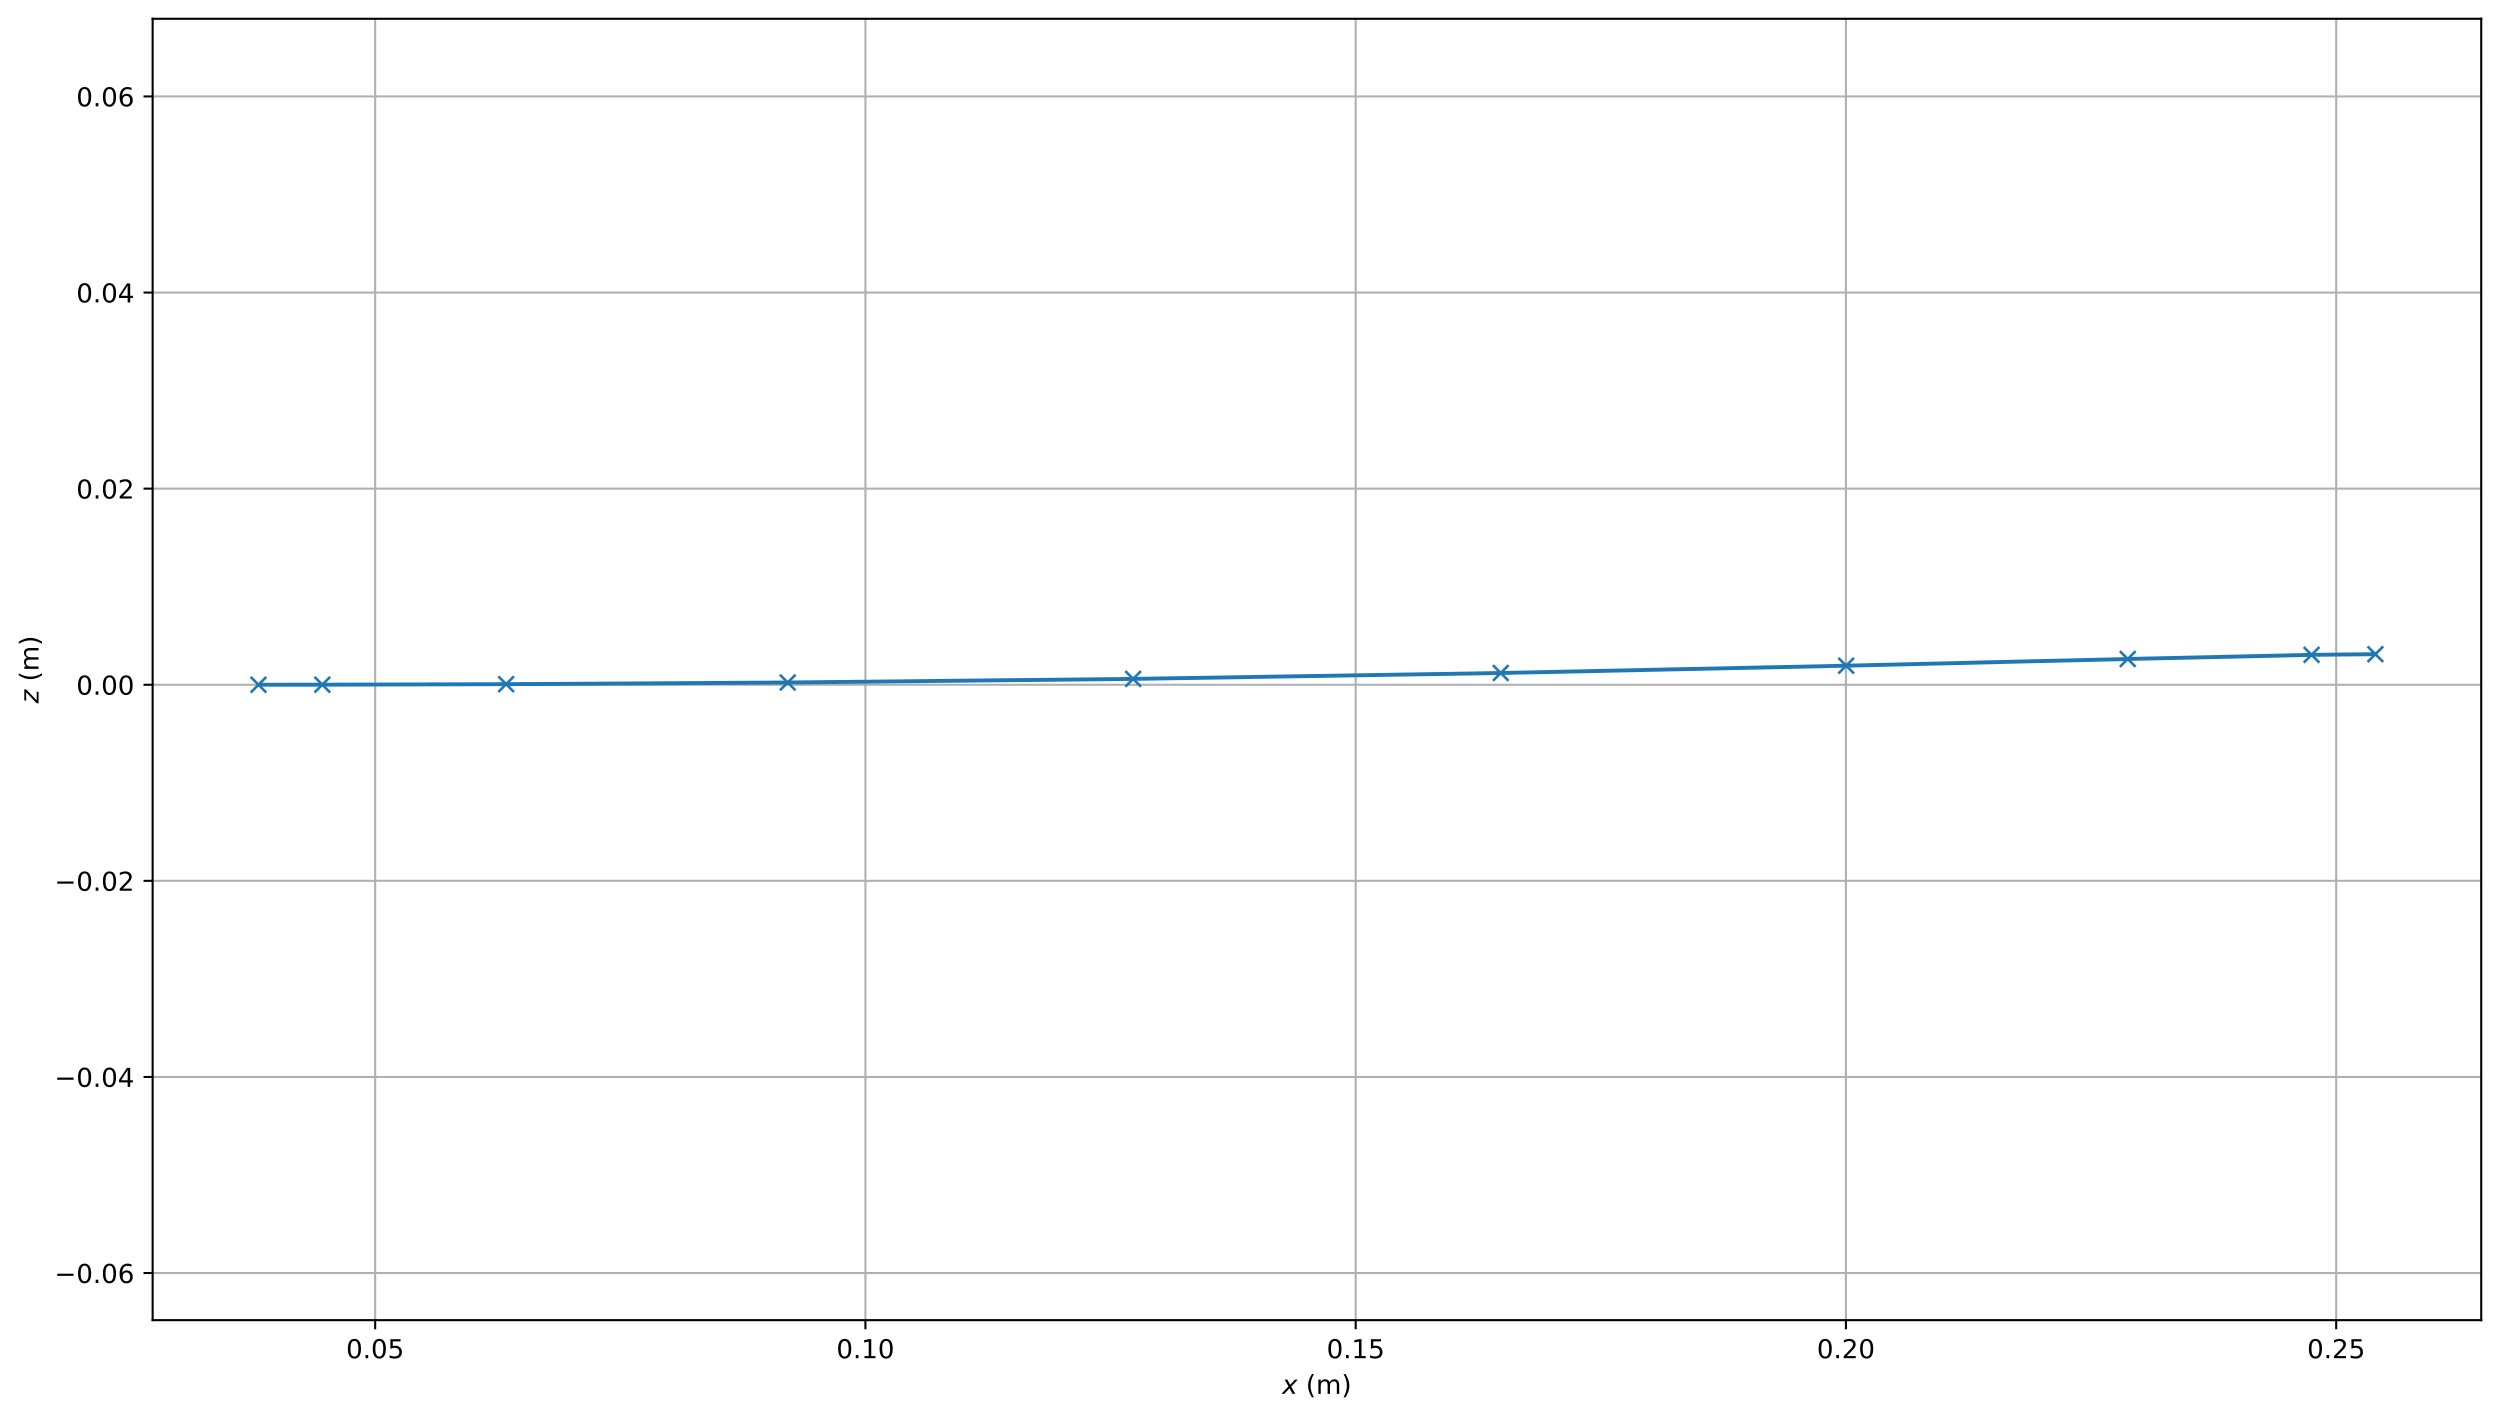
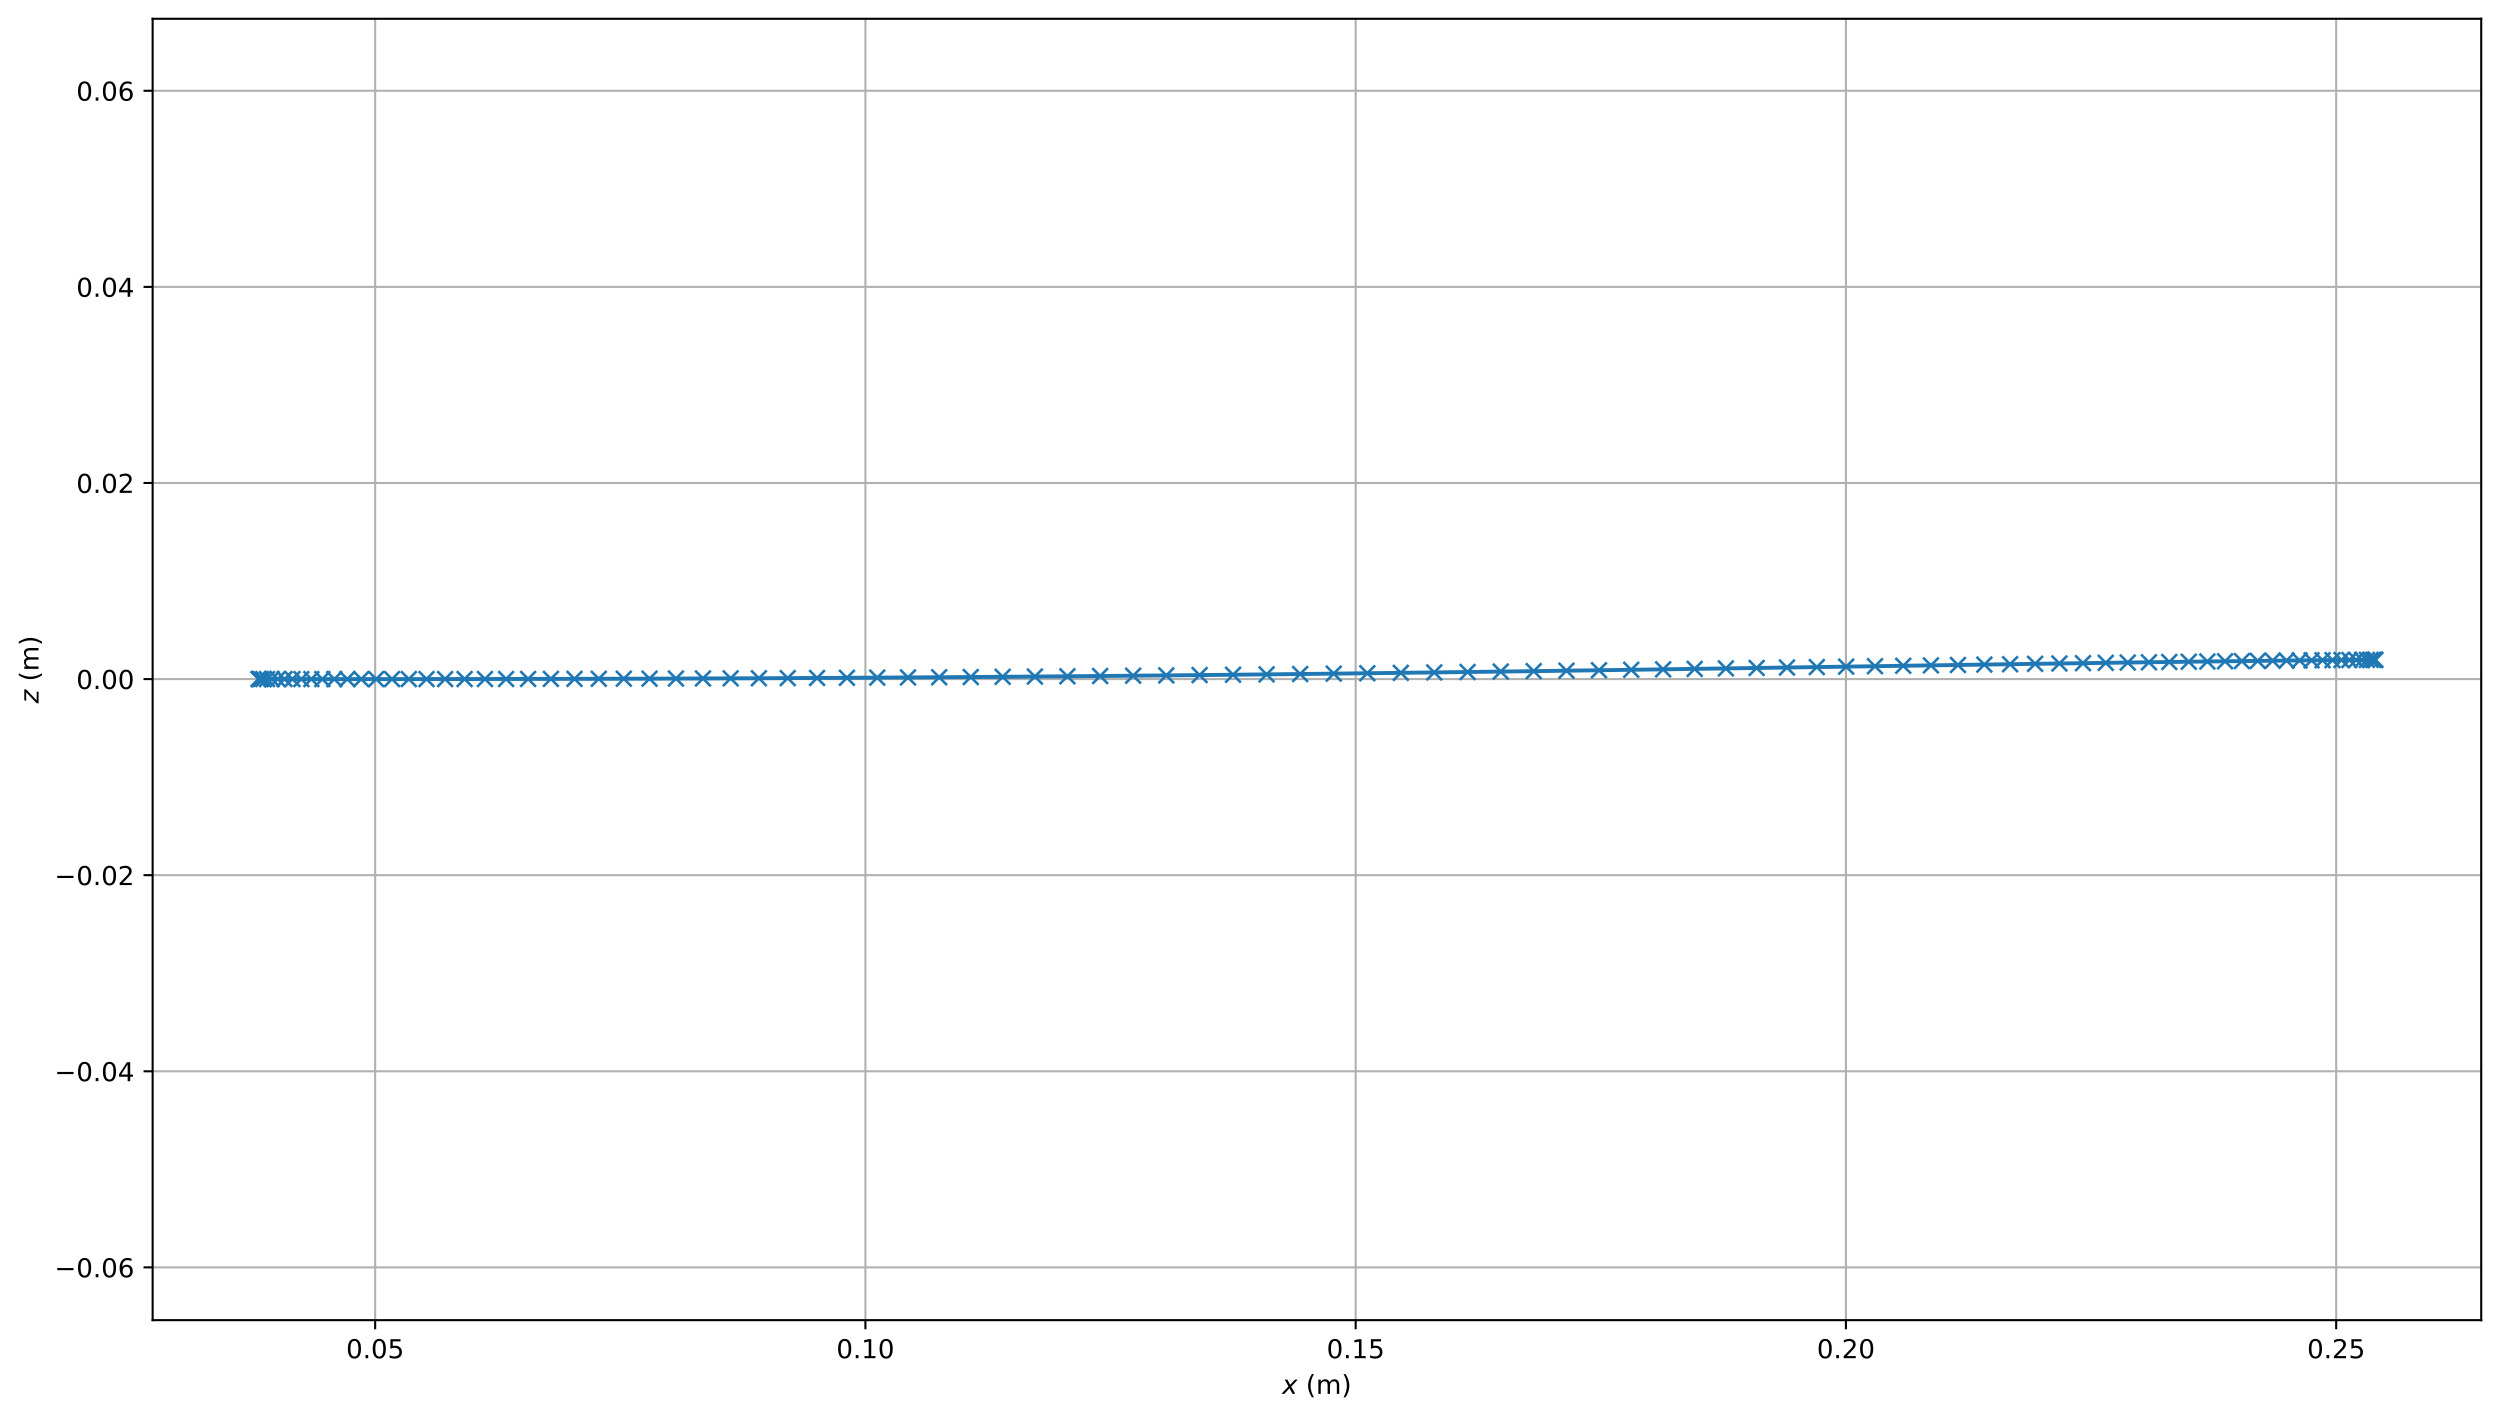
<svg xmlns="http://www.w3.org/2000/svg" xmlns:xlink="http://www.w3.org/1999/xlink" width="958.523pt" height="543.716pt" viewBox="0 0 958.523 543.716" version="1.1">
  <defs>
    <style type="text/css">*{stroke-linejoin: round; stroke-linecap: butt}</style>
  </defs>
  <g id="figure_1">
    <g id="patch_1">
      <path d="M 0 543.716  L 958.523 543.716  L 958.523 0  L 0 0  L 0 543.716  z " style="fill: none" />
    </g>
    <g id="axes_1">
      <g id="patch_2">
        <path d="M 58.523 506.16  L 951.323 506.16  L 951.323 7.2  L 58.523 7.2  L 58.523 506.16  z " style="fill: none" />
      </g>
      <g id="matplotlib.axis_1">
        <g id="xtick_1">
          <g id="line2d_1">
-             <path d="M 143.842 506.16  L 143.842 7.2  " clip-path="url(#p0c0f6a9d96)" style="fill: none; stroke: #b0b0b0; stroke-width: 0.8; stroke-linecap: square" />
+             <path d="M 143.841 506.16  L 143.841 7.2  " clip-path="url(#p5a947817d4)" style="fill: none; stroke: #b0b0b0; stroke-width: 0.8; stroke-linecap: square" />
          </g>
          <g id="line2d_2">
            <defs>
-               <path id="m59ac0f4ac8" d="M 0 0  L 0 3.5  " style="stroke: #000000; stroke-width: 0.8" />
+               <path id="m90d295f963" d="M 0 0  L 0 3.5  " style="stroke: #000000; stroke-width: 0.8" />
            </defs>
            <g>
-               <use xlink:href="#m59ac0f4ac8" x="143.842" y="506.16" style="stroke: #000000; stroke-width: 0.8" />
+               <use xlink:href="#m90d295f963" x="143.841" y="506.16" style="stroke: #000000; stroke-width: 0.8" />
            </g>
          </g>
          <g id="text_1">
-             <g transform="translate(132.7088 520.7584) scale(0.1 -0.1)">
+             <g transform="translate(132.7086 520.7584) scale(0.1 -0.1)">
              <defs>
                <path id="DejaVuSans-30" d="M 2034 4250  Q 1547 4250 1301 3770  Q 1056 3291 1056 2328  Q 1056 1369 1301 889  Q 1547 409 2034 409  Q 2525 409 2770 889  Q 3016 1369 3016 2328  Q 3016 3291 2770 3770  Q 2525 4250 2034 4250  z M 2034 4750  Q 2819 4750 3233 4129  Q 3647 3509 3647 2328  Q 3647 1150 3233 529  Q 2819 -91 2034 -91  Q 1250 -91 836 529  Q 422 1150 422 2328  Q 422 3509 836 4129  Q 1250 4750 2034 4750  z " transform="scale(0.015625)" />
                <path id="DejaVuSans-2e" d="M 684 794  L 1344 794  L 1344 0  L 684 0  L 684 794  z " transform="scale(0.015625)" />
                <path id="DejaVuSans-35" d="M 691 4666  L 3169 4666  L 3169 4134  L 1269 4134  L 1269 2991  Q 1406 3038 1543 3061  Q 1681 3084 1819 3084  Q 2600 3084 3056 2656  Q 3513 2228 3513 1497  Q 3513 744 3044 326  Q 2575 -91 1722 -91  Q 1428 -91 1123 -41  Q 819 9 494 109  L 494 744  Q 775 591 1075 516  Q 1375 441 1709 441  Q 2250 441 2565 725  Q 2881 1009 2881 1497  Q 2881 1984 2565 2268  Q 2250 2553 1709 2553  Q 1456 2553 1204 2497  Q 953 2441 691 2322  L 691 4666  z " transform="scale(0.015625)" />
              </defs>
              <use xlink:href="#DejaVuSans-30" />
              <use xlink:href="#DejaVuSans-2e" transform="translate(63.62305 0)" />
              <use xlink:href="#DejaVuSans-30" transform="translate(95.41016 0)" />
              <use xlink:href="#DejaVuSans-35" transform="translate(159.0332 0)" />
            </g>
          </g>
        </g>
        <g id="xtick_2">
          <g id="line2d_3">
-             <path d="M 331.809 506.16  L 331.809 7.2  " clip-path="url(#p0c0f6a9d96)" style="fill: none; stroke: #b0b0b0; stroke-width: 0.8; stroke-linecap: square" />
+             <path d="M 331.809 506.16  L 331.809 7.2  " clip-path="url(#p5a947817d4)" style="fill: none; stroke: #b0b0b0; stroke-width: 0.8; stroke-linecap: square" />
          </g>
          <g id="line2d_4">
            <g>
-               <use xlink:href="#m59ac0f4ac8" x="331.809" y="506.16" style="stroke: #000000; stroke-width: 0.8" />
+               <use xlink:href="#m90d295f963" x="331.809" y="506.16" style="stroke: #000000; stroke-width: 0.8" />
            </g>
          </g>
          <g id="text_2">
-             <g transform="translate(320.6767 520.7584) scale(0.1 -0.1)">
+             <g transform="translate(320.6758 520.7584) scale(0.1 -0.1)">
              <defs>
                <path id="DejaVuSans-31" d="M 794 531  L 1825 531  L 1825 4091  L 703 3866  L 703 4441  L 1819 4666  L 2450 4666  L 2450 531  L 3481 531  L 3481 0  L 794 0  L 794 531  z " transform="scale(0.015625)" />
              </defs>
              <use xlink:href="#DejaVuSans-30" />
              <use xlink:href="#DejaVuSans-2e" transform="translate(63.62305 0)" />
              <use xlink:href="#DejaVuSans-31" transform="translate(95.41016 0)" />
              <use xlink:href="#DejaVuSans-30" transform="translate(159.0332 0)" />
            </g>
          </g>
        </g>
        <g id="xtick_3">
          <g id="line2d_5">
-             <path d="M 519.777 506.16  L 519.777 7.2  " clip-path="url(#p0c0f6a9d96)" style="fill: none; stroke: #b0b0b0; stroke-width: 0.8; stroke-linecap: square" />
+             <path d="M 519.776 506.16  L 519.776 7.2  " clip-path="url(#p5a947817d4)" style="fill: none; stroke: #b0b0b0; stroke-width: 0.8; stroke-linecap: square" />
          </g>
          <g id="line2d_6">
            <g>
-               <use xlink:href="#m59ac0f4ac8" x="519.777" y="506.16" style="stroke: #000000; stroke-width: 0.8" />
+               <use xlink:href="#m90d295f963" x="519.776" y="506.16" style="stroke: #000000; stroke-width: 0.8" />
            </g>
          </g>
          <g id="text_3">
-             <g transform="translate(508.6445 520.7584) scale(0.1 -0.1)">
+             <g transform="translate(508.6429 520.7584) scale(0.1 -0.1)">
              <use xlink:href="#DejaVuSans-30" />
              <use xlink:href="#DejaVuSans-2e" transform="translate(63.62305 0)" />
              <use xlink:href="#DejaVuSans-31" transform="translate(95.41016 0)" />
              <use xlink:href="#DejaVuSans-35" transform="translate(159.0332 0)" />
            </g>
          </g>
        </g>
        <g id="xtick_4">
          <g id="line2d_7">
-             <path d="M 707.745 506.16  L 707.745 7.2  " clip-path="url(#p0c0f6a9d96)" style="fill: none; stroke: #b0b0b0; stroke-width: 0.8; stroke-linecap: square" />
+             <path d="M 707.743 506.16  L 707.743 7.2  " clip-path="url(#p5a947817d4)" style="fill: none; stroke: #b0b0b0; stroke-width: 0.8; stroke-linecap: square" />
          </g>
          <g id="line2d_8">
            <g>
-               <use xlink:href="#m59ac0f4ac8" x="707.745" y="506.16" style="stroke: #000000; stroke-width: 0.8" />
+               <use xlink:href="#m90d295f963" x="707.743" y="506.16" style="stroke: #000000; stroke-width: 0.8" />
            </g>
          </g>
          <g id="text_4">
-             <g transform="translate(696.6124 520.7584) scale(0.1 -0.1)">
+             <g transform="translate(696.61 520.7584) scale(0.1 -0.1)">
              <defs>
                <path id="DejaVuSans-32" d="M 1228 531  L 3431 531  L 3431 0  L 469 0  L 469 531  Q 828 903 1448 1529  Q 2069 2156 2228 2338  Q 2531 2678 2651 2914  Q 2772 3150 2772 3378  Q 2772 3750 2511 3984  Q 2250 4219 1831 4219  Q 1534 4219 1204 4116  Q 875 4013 500 3803  L 500 4441  Q 881 4594 1212 4672  Q 1544 4750 1819 4750  Q 2544 4750 2975 4387  Q 3406 4025 3406 3419  Q 3406 3131 3298 2873  Q 3191 2616 2906 2266  Q 2828 2175 2409 1742  Q 1991 1309 1228 531  z " transform="scale(0.015625)" />
              </defs>
              <use xlink:href="#DejaVuSans-30" />
              <use xlink:href="#DejaVuSans-2e" transform="translate(63.62305 0)" />
              <use xlink:href="#DejaVuSans-32" transform="translate(95.41016 0)" />
              <use xlink:href="#DejaVuSans-30" transform="translate(159.0332 0)" />
            </g>
          </g>
        </g>
        <g id="xtick_5">
          <g id="line2d_9">
-             <path d="M 895.713 506.16  L 895.713 7.2  " clip-path="url(#p0c0f6a9d96)" style="fill: none; stroke: #b0b0b0; stroke-width: 0.8; stroke-linecap: square" />
+             <path d="M 895.71 506.16  L 895.71 7.2  " clip-path="url(#p5a947817d4)" style="fill: none; stroke: #b0b0b0; stroke-width: 0.8; stroke-linecap: square" />
          </g>
          <g id="line2d_10">
            <g>
-               <use xlink:href="#m59ac0f4ac8" x="895.713" y="506.16" style="stroke: #000000; stroke-width: 0.8" />
+               <use xlink:href="#m90d295f963" x="895.71" y="506.16" style="stroke: #000000; stroke-width: 0.8" />
            </g>
          </g>
          <g id="text_5">
-             <g transform="translate(884.5802 520.7584) scale(0.1 -0.1)">
+             <g transform="translate(884.5772 520.7584) scale(0.1 -0.1)">
              <use xlink:href="#DejaVuSans-30" />
              <use xlink:href="#DejaVuSans-2e" transform="translate(63.62305 0)" />
              <use xlink:href="#DejaVuSans-32" transform="translate(95.41016 0)" />
              <use xlink:href="#DejaVuSans-35" transform="translate(159.0332 0)" />
            </g>
          </g>
        </g>
        <g id="text_6">
          <g transform="translate(491.5734 534.4366) scale(0.1 -0.1)">
            <defs>
              <path id="DejaVuSans-Oblique-78" d="M 3841 3500  L 2234 1784  L 3219 0  L 2559 0  L 1819 1388  L 531 0  L -166 0  L 1556 1844  L 641 3500  L 1300 3500  L 1972 2234  L 3144 3500  L 3841 3500  z " transform="scale(0.015625)" />
              <path id="DejaVuSans-20" transform="scale(0.015625)" />
              <path id="DejaVuSans-28" d="M 1984 4856  Q 1566 4138 1362 3434  Q 1159 2731 1159 2009  Q 1159 1288 1364 580  Q 1569 -128 1984 -844  L 1484 -844  Q 1016 -109 783 600  Q 550 1309 550 2009  Q 550 2706 781 3412  Q 1013 4119 1484 4856  L 1984 4856  z " transform="scale(0.015625)" />
              <path id="DejaVuSans-6d" d="M 3328 2828  Q 3544 3216 3844 3400  Q 4144 3584 4550 3584  Q 5097 3584 5394 3201  Q 5691 2819 5691 2113  L 5691 0  L 5113 0  L 5113 2094  Q 5113 2597 4934 2840  Q 4756 3084 4391 3084  Q 3944 3084 3684 2787  Q 3425 2491 3425 1978  L 3425 0  L 2847 0  L 2847 2094  Q 2847 2600 2669 2842  Q 2491 3084 2119 3084  Q 1678 3084 1418 2786  Q 1159 2488 1159 1978  L 1159 0  L 581 0  L 581 3500  L 1159 3500  L 1159 2956  Q 1356 3278 1631 3431  Q 1906 3584 2284 3584  Q 2666 3584 2933 3390  Q 3200 3197 3328 2828  z " transform="scale(0.015625)" />
              <path id="DejaVuSans-29" d="M 513 4856  L 1013 4856  Q 1481 4119 1714 3412  Q 1947 2706 1947 2009  Q 1947 1309 1714 600  Q 1481 -109 1013 -844  L 513 -844  Q 928 -128 1133 580  Q 1338 1288 1338 2009  Q 1338 2731 1133 3434  Q 928 4138 513 4856  z " transform="scale(0.015625)" />
            </defs>
            <use xlink:href="#DejaVuSans-Oblique-78" transform="translate(0 0.125)" />
            <use xlink:href="#DejaVuSans-20" transform="translate(59.17969 0.125)" />
            <use xlink:href="#DejaVuSans-28" transform="translate(90.9668 0.125)" />
            <use xlink:href="#DejaVuSans-6d" transform="translate(129.9805 0.125)" />
            <use xlink:href="#DejaVuSans-29" transform="translate(227.3926 0.125)" />
          </g>
        </g>
      </g>
      <g id="matplotlib.axis_2">
        <g id="ytick_1">
          <g id="line2d_11">
-             <path d="M 58.523 488.099  L 951.323 488.099  " clip-path="url(#p0c0f6a9d96)" style="fill: none; stroke: #b0b0b0; stroke-width: 0.8; stroke-linecap: square" />
+             <path d="M 58.523 485.926  L 951.323 485.926  " clip-path="url(#p5a947817d4)" style="fill: none; stroke: #b0b0b0; stroke-width: 0.8; stroke-linecap: square" />
          </g>
          <g id="line2d_12">
            <defs>
-               <path id="m3b4e8d1246" d="M 0 0  L -3.5 0  " style="stroke: #000000; stroke-width: 0.8" />
+               <path id="me7129bf272" d="M 0 0  L -3.5 0  " style="stroke: #000000; stroke-width: 0.8" />
            </defs>
            <g>
-               <use xlink:href="#m3b4e8d1246" x="58.523" y="488.099" style="stroke: #000000; stroke-width: 0.8" />
+               <use xlink:href="#me7129bf272" x="58.523" y="485.926" style="stroke: #000000; stroke-width: 0.8" />
            </g>
          </g>
          <g id="text_7">
-             <g transform="translate(20.87813 491.8987) scale(0.1 -0.1)">
+             <g transform="translate(20.87813 489.7251) scale(0.1 -0.1)">
              <defs>
                <path id="DejaVuSans-2212" d="M 678 2272  L 4684 2272  L 4684 1741  L 678 1741  L 678 2272  z " transform="scale(0.015625)" />
                <path id="DejaVuSans-36" d="M 2113 2584  Q 1688 2584 1439 2293  Q 1191 2003 1191 1497  Q 1191 994 1439 701  Q 1688 409 2113 409  Q 2538 409 2786 701  Q 3034 994 3034 1497  Q 3034 2003 2786 2293  Q 2538 2584 2113 2584  z M 3366 4563  L 3366 3988  Q 3128 4100 2886 4159  Q 2644 4219 2406 4219  Q 1781 4219 1451 3797  Q 1122 3375 1075 2522  Q 1259 2794 1537 2939  Q 1816 3084 2150 3084  Q 2853 3084 3261 2657  Q 3669 2231 3669 1497  Q 3669 778 3244 343  Q 2819 -91 2113 -91  Q 1303 -91 875 529  Q 447 1150 447 2328  Q 447 3434 972 4092  Q 1497 4750 2381 4750  Q 2619 4750 2861 4703  Q 3103 4656 3366 4563  z " transform="scale(0.015625)" />
              </defs>
              <use xlink:href="#DejaVuSans-2212" />
              <use xlink:href="#DejaVuSans-30" transform="translate(83.78906 0)" />
              <use xlink:href="#DejaVuSans-2e" transform="translate(147.4121 0)" />
              <use xlink:href="#DejaVuSans-30" transform="translate(179.1992 0)" />
              <use xlink:href="#DejaVuSans-36" transform="translate(242.8223 0)" />
            </g>
          </g>
        </g>
        <g id="ytick_2">
          <g id="line2d_13">
-             <path d="M 58.523 412.912  L 951.323 412.912  " clip-path="url(#p0c0f6a9d96)" style="fill: none; stroke: #b0b0b0; stroke-width: 0.8; stroke-linecap: square" />
+             <path d="M 58.523 410.739  L 951.323 410.739  " clip-path="url(#p5a947817d4)" style="fill: none; stroke: #b0b0b0; stroke-width: 0.8; stroke-linecap: square" />
          </g>
          <g id="line2d_14">
            <g>
-               <use xlink:href="#m3b4e8d1246" x="58.523" y="412.912" style="stroke: #000000; stroke-width: 0.8" />
+               <use xlink:href="#me7129bf272" x="58.523" y="410.739" style="stroke: #000000; stroke-width: 0.8" />
            </g>
          </g>
          <g id="text_8">
-             <g transform="translate(20.87813 416.7115) scale(0.1 -0.1)">
+             <g transform="translate(20.87813 414.5383) scale(0.1 -0.1)">
              <defs>
                <path id="DejaVuSans-34" d="M 2419 4116  L 825 1625  L 2419 1625  L 2419 4116  z M 2253 4666  L 3047 4666  L 3047 1625  L 3713 1625  L 3713 1100  L 3047 1100  L 3047 0  L 2419 0  L 2419 1100  L 313 1100  L 313 1709  L 2253 4666  z " transform="scale(0.015625)" />
              </defs>
              <use xlink:href="#DejaVuSans-2212" />
              <use xlink:href="#DejaVuSans-30" transform="translate(83.78906 0)" />
              <use xlink:href="#DejaVuSans-2e" transform="translate(147.4121 0)" />
              <use xlink:href="#DejaVuSans-30" transform="translate(179.1992 0)" />
              <use xlink:href="#DejaVuSans-34" transform="translate(242.8223 0)" />
            </g>
          </g>
        </g>
        <g id="ytick_3">
          <g id="line2d_15">
-             <path d="M 58.523 337.725  L 951.323 337.725  " clip-path="url(#p0c0f6a9d96)" style="fill: none; stroke: #b0b0b0; stroke-width: 0.8; stroke-linecap: square" />
+             <path d="M 58.523 335.552  L 951.323 335.552  " clip-path="url(#p5a947817d4)" style="fill: none; stroke: #b0b0b0; stroke-width: 0.8; stroke-linecap: square" />
          </g>
          <g id="line2d_16">
            <g>
-               <use xlink:href="#m3b4e8d1246" x="58.523" y="337.725" style="stroke: #000000; stroke-width: 0.8" />
+               <use xlink:href="#me7129bf272" x="58.523" y="335.552" style="stroke: #000000; stroke-width: 0.8" />
            </g>
          </g>
          <g id="text_9">
-             <g transform="translate(20.87813 341.5244) scale(0.1 -0.1)">
+             <g transform="translate(20.87813 339.3514) scale(0.1 -0.1)">
              <use xlink:href="#DejaVuSans-2212" />
              <use xlink:href="#DejaVuSans-30" transform="translate(83.78906 0)" />
              <use xlink:href="#DejaVuSans-2e" transform="translate(147.4121 0)" />
              <use xlink:href="#DejaVuSans-30" transform="translate(179.1992 0)" />
              <use xlink:href="#DejaVuSans-32" transform="translate(242.8223 0)" />
            </g>
          </g>
        </g>
        <g id="ytick_4">
          <g id="line2d_17">
-             <path d="M 58.523 262.538  L 951.323 262.538  " clip-path="url(#p0c0f6a9d96)" style="fill: none; stroke: #b0b0b0; stroke-width: 0.8; stroke-linecap: square" />
+             <path d="M 58.523 260.365  L 951.323 260.365  " clip-path="url(#p5a947817d4)" style="fill: none; stroke: #b0b0b0; stroke-width: 0.8; stroke-linecap: square" />
          </g>
          <g id="line2d_18">
            <g>
-               <use xlink:href="#m3b4e8d1246" x="58.523" y="262.538" style="stroke: #000000; stroke-width: 0.8" />
+               <use xlink:href="#me7129bf272" x="58.523" y="260.365" style="stroke: #000000; stroke-width: 0.8" />
            </g>
          </g>
          <g id="text_10">
-             <g transform="translate(29.25781 266.3372) scale(0.1 -0.1)">
+             <g transform="translate(29.25781 264.1646) scale(0.1 -0.1)">
              <use xlink:href="#DejaVuSans-30" />
              <use xlink:href="#DejaVuSans-2e" transform="translate(63.62305 0)" />
              <use xlink:href="#DejaVuSans-30" transform="translate(95.41016 0)" />
              <use xlink:href="#DejaVuSans-30" transform="translate(159.0332 0)" />
            </g>
          </g>
        </g>
        <g id="ytick_5">
          <g id="line2d_19">
-             <path d="M 58.523 187.351  L 951.323 187.351  " clip-path="url(#p0c0f6a9d96)" style="fill: none; stroke: #b0b0b0; stroke-width: 0.8; stroke-linecap: square" />
+             <path d="M 58.523 185.179  L 951.323 185.179  " clip-path="url(#p5a947817d4)" style="fill: none; stroke: #b0b0b0; stroke-width: 0.8; stroke-linecap: square" />
          </g>
          <g id="line2d_20">
            <g>
-               <use xlink:href="#m3b4e8d1246" x="58.523" y="187.351" style="stroke: #000000; stroke-width: 0.8" />
+               <use xlink:href="#me7129bf272" x="58.523" y="185.179" style="stroke: #000000; stroke-width: 0.8" />
            </g>
          </g>
          <g id="text_11">
-             <g transform="translate(29.25781 191.1501) scale(0.1 -0.1)">
+             <g transform="translate(29.25781 188.9777) scale(0.1 -0.1)">
              <use xlink:href="#DejaVuSans-30" />
              <use xlink:href="#DejaVuSans-2e" transform="translate(63.62305 0)" />
              <use xlink:href="#DejaVuSans-30" transform="translate(95.41016 0)" />
              <use xlink:href="#DejaVuSans-32" transform="translate(159.0332 0)" />
            </g>
          </g>
        </g>
        <g id="ytick_6">
          <g id="line2d_21">
-             <path d="M 58.523 112.164  L 951.323 112.164  " clip-path="url(#p0c0f6a9d96)" style="fill: none; stroke: #b0b0b0; stroke-width: 0.8; stroke-linecap: square" />
+             <path d="M 58.523 109.992  L 951.323 109.992  " clip-path="url(#p5a947817d4)" style="fill: none; stroke: #b0b0b0; stroke-width: 0.8; stroke-linecap: square" />
          </g>
          <g id="line2d_22">
            <g>
-               <use xlink:href="#m3b4e8d1246" x="58.523" y="112.164" style="stroke: #000000; stroke-width: 0.8" />
+               <use xlink:href="#me7129bf272" x="58.523" y="109.992" style="stroke: #000000; stroke-width: 0.8" />
            </g>
          </g>
          <g id="text_12">
-             <g transform="translate(29.25781 115.963) scale(0.1 -0.1)">
+             <g transform="translate(29.25781 113.7909) scale(0.1 -0.1)">
              <use xlink:href="#DejaVuSans-30" />
              <use xlink:href="#DejaVuSans-2e" transform="translate(63.62305 0)" />
              <use xlink:href="#DejaVuSans-30" transform="translate(95.41016 0)" />
              <use xlink:href="#DejaVuSans-34" transform="translate(159.0332 0)" />
            </g>
          </g>
        </g>
        <g id="ytick_7">
          <g id="line2d_23">
-             <path d="M 58.523 36.977  L 951.323 36.977  " clip-path="url(#p0c0f6a9d96)" style="fill: none; stroke: #b0b0b0; stroke-width: 0.8; stroke-linecap: square" />
+             <path d="M 58.523 34.805  L 951.323 34.805  " clip-path="url(#p5a947817d4)" style="fill: none; stroke: #b0b0b0; stroke-width: 0.8; stroke-linecap: square" />
          </g>
          <g id="line2d_24">
            <g>
-               <use xlink:href="#m3b4e8d1246" x="58.523" y="36.977" style="stroke: #000000; stroke-width: 0.8" />
+               <use xlink:href="#me7129bf272" x="58.523" y="34.805" style="stroke: #000000; stroke-width: 0.8" />
            </g>
          </g>
          <g id="text_13">
-             <g transform="translate(29.25781 40.77582) scale(0.1 -0.1)">
+             <g transform="translate(29.25781 38.60402) scale(0.1 -0.1)">
              <use xlink:href="#DejaVuSans-30" />
              <use xlink:href="#DejaVuSans-2e" transform="translate(63.62305 0)" />
              <use xlink:href="#DejaVuSans-30" transform="translate(95.41016 0)" />
              <use xlink:href="#DejaVuSans-36" transform="translate(159.0332 0)" />
            </g>
          </g>
        </g>
        <g id="text_14">
          <g transform="translate(14.79844 269.68) rotate(-90) scale(0.1 -0.1)">
            <defs>
              <path id="DejaVuSans-Oblique-7a" d="M 744 3500  L 3475 3500  L 3372 2975  L 738 459  L 2913 459  L 2822 0  L -19 0  L 84 525  L 2719 3041  L 653 3041  L 744 3500  z " transform="scale(0.015625)" />
            </defs>
            <use xlink:href="#DejaVuSans-Oblique-7a" transform="translate(0 0.125)" />
            <use xlink:href="#DejaVuSans-20" transform="translate(52.49023 0.125)" />
            <use xlink:href="#DejaVuSans-28" transform="translate(84.27734 0.125)" />
            <use xlink:href="#DejaVuSans-6d" transform="translate(123.291 0.125)" />
            <use xlink:href="#DejaVuSans-29" transform="translate(220.7031 0.125)" />
          </g>
        </g>
      </g>
      <g id="line2d_25">
-         <path d="M 99.105 262.538  L 123.579 262.517  L 194.05 262.314  L 302.016 261.677  L 434.457 260.292  L 575.396 258.029  L 707.834 255.234  L 815.799 252.658  L 886.268 251.073  L 910.742 250.822  " clip-path="url(#p0c0f6a9d96)" style="fill: none; stroke: #1f77b4; stroke-width: 1.5; stroke-linecap: square" />
+         <path d="M 99.105 260.365  L 99.31 260.365  L 99.922 260.364  L 100.943 260.363  L 102.37 260.364  L 104.203 260.364  L 106.439 260.364  L 109.076 260.365  L 112.112 260.366  L 115.544 260.367  L 119.367 260.367  L 123.579 260.368  L 128.175 260.368  L 133.15 260.368  L 138.5 260.368  L 144.218 260.366  L 150.3 260.365  L 156.739 260.362  L 163.528 260.357  L 170.661 260.352  L 178.131 260.345  L 185.929 260.336  L 194.049 260.325  L 202.482 260.311  L 211.22 260.295  L 220.253 260.277  L 229.573 260.255  L 239.17 260.23  L 249.035 260.201  L 259.157 260.168  L 269.527 260.131  L 280.134 260.09  L 290.967 260.044  L 302.016 259.993  L 313.269 259.938  L 324.715 259.877  L 336.342 259.81  L 348.139 259.739  L 360.094 259.661  L 372.195 259.578  L 384.429 259.489  L 396.785 259.395  L 409.25 259.294  L 421.811 259.187  L 434.456 259.074  L 447.171 258.956  L 459.945 258.832  L 472.764 258.702  L 485.616 258.566  L 498.487 258.426  L 511.364 258.28  L 524.235 258.13  L 537.086 257.975  L 549.905 257.816  L 562.679 257.654  L 575.395 257.488  L 588.039 257.32  L 600.6 257.149  L 613.065 256.977  L 625.421 256.803  L 637.655 256.629  L 649.756 256.454  L 661.711 256.28  L 673.508 256.107  L 685.135 255.935  L 696.581 255.764  L 707.834 255.597  L 718.882 255.432  L 729.715 255.27  L 740.322 255.112  L 750.692 254.958  L 760.814 254.809  L 770.679 254.664  L 780.276 254.525  L 789.595 254.391  L 798.629 254.263  L 807.366 254.141  L 815.799 254.024  L 823.919 253.914  L 831.717 253.811  L 839.187 253.714  L 846.32 253.623  L 853.109 253.539  L 859.548 253.462  L 865.629 253.391  L 871.348 253.326  L 876.697 253.268  L 881.672 253.217  L 886.268 253.171  L 890.48 253.131  L 894.303 253.097  L 897.735 253.068  L 900.771 253.045  L 903.408 253.027  L 905.644 253.013  L 907.477 253.003  L 908.904 252.997  L 909.925 252.993  L 910.537 252.992  L 910.742 252.992  " clip-path="url(#p5a947817d4)" style="fill: none; stroke: #1f77b4; stroke-width: 1.5; stroke-linecap: square" />
        <defs>
-           <path id="m1091d54328" d="M -3 3  L 3 -3  M -3 -3  L 3 3  " style="stroke: #1f77b4" />
+           <path id="mab8814e6f2" d="M -3 3  L 3 -3  M -3 -3  L 3 3  " style="stroke: #1f77b4" />
        </defs>
-         <g clip-path="url(#p0c0f6a9d96)">
-           <use xlink:href="#m1091d54328" x="99.105" y="262.538" style="fill: #1f77b4; stroke: #1f77b4" />
-           <use xlink:href="#m1091d54328" x="123.579" y="262.517" style="fill: #1f77b4; stroke: #1f77b4" />
-           <use xlink:href="#m1091d54328" x="194.05" y="262.314" style="fill: #1f77b4; stroke: #1f77b4" />
-           <use xlink:href="#m1091d54328" x="302.016" y="261.677" style="fill: #1f77b4; stroke: #1f77b4" />
-           <use xlink:href="#m1091d54328" x="434.457" y="260.292" style="fill: #1f77b4; stroke: #1f77b4" />
-           <use xlink:href="#m1091d54328" x="575.396" y="258.029" style="fill: #1f77b4; stroke: #1f77b4" />
-           <use xlink:href="#m1091d54328" x="707.834" y="255.234" style="fill: #1f77b4; stroke: #1f77b4" />
-           <use xlink:href="#m1091d54328" x="815.799" y="252.658" style="fill: #1f77b4; stroke: #1f77b4" />
-           <use xlink:href="#m1091d54328" x="886.268" y="251.073" style="fill: #1f77b4; stroke: #1f77b4" />
-           <use xlink:href="#m1091d54328" x="910.742" y="250.822" style="fill: #1f77b4; stroke: #1f77b4" />
+         <g clip-path="url(#p5a947817d4)">
+           <use xlink:href="#mab8814e6f2" x="99.105" y="260.365" style="fill: #1f77b4; stroke: #1f77b4" />
+           <use xlink:href="#mab8814e6f2" x="99.31" y="260.365" style="fill: #1f77b4; stroke: #1f77b4" />
+           <use xlink:href="#mab8814e6f2" x="99.922" y="260.364" style="fill: #1f77b4; stroke: #1f77b4" />
+           <use xlink:href="#mab8814e6f2" x="100.943" y="260.363" style="fill: #1f77b4; stroke: #1f77b4" />
+           <use xlink:href="#mab8814e6f2" x="102.37" y="260.364" style="fill: #1f77b4; stroke: #1f77b4" />
+           <use xlink:href="#mab8814e6f2" x="104.203" y="260.364" style="fill: #1f77b4; stroke: #1f77b4" />
+           <use xlink:href="#mab8814e6f2" x="106.439" y="260.364" style="fill: #1f77b4; stroke: #1f77b4" />
+           <use xlink:href="#mab8814e6f2" x="109.076" y="260.365" style="fill: #1f77b4; stroke: #1f77b4" />
+           <use xlink:href="#mab8814e6f2" x="112.112" y="260.366" style="fill: #1f77b4; stroke: #1f77b4" />
+           <use xlink:href="#mab8814e6f2" x="115.544" y="260.367" style="fill: #1f77b4; stroke: #1f77b4" />
+           <use xlink:href="#mab8814e6f2" x="119.367" y="260.367" style="fill: #1f77b4; stroke: #1f77b4" />
+           <use xlink:href="#mab8814e6f2" x="123.579" y="260.368" style="fill: #1f77b4; stroke: #1f77b4" />
+           <use xlink:href="#mab8814e6f2" x="128.175" y="260.368" style="fill: #1f77b4; stroke: #1f77b4" />
+           <use xlink:href="#mab8814e6f2" x="133.15" y="260.368" style="fill: #1f77b4; stroke: #1f77b4" />
+           <use xlink:href="#mab8814e6f2" x="138.5" y="260.368" style="fill: #1f77b4; stroke: #1f77b4" />
+           <use xlink:href="#mab8814e6f2" x="144.218" y="260.366" style="fill: #1f77b4; stroke: #1f77b4" />
+           <use xlink:href="#mab8814e6f2" x="150.3" y="260.365" style="fill: #1f77b4; stroke: #1f77b4" />
+           <use xlink:href="#mab8814e6f2" x="156.739" y="260.362" style="fill: #1f77b4; stroke: #1f77b4" />
+           <use xlink:href="#mab8814e6f2" x="163.528" y="260.357" style="fill: #1f77b4; stroke: #1f77b4" />
+           <use xlink:href="#mab8814e6f2" x="170.661" y="260.352" style="fill: #1f77b4; stroke: #1f77b4" />
+           <use xlink:href="#mab8814e6f2" x="178.131" y="260.345" style="fill: #1f77b4; stroke: #1f77b4" />
+           <use xlink:href="#mab8814e6f2" x="185.929" y="260.336" style="fill: #1f77b4; stroke: #1f77b4" />
+           <use xlink:href="#mab8814e6f2" x="194.049" y="260.325" style="fill: #1f77b4; stroke: #1f77b4" />
+           <use xlink:href="#mab8814e6f2" x="202.482" y="260.311" style="fill: #1f77b4; stroke: #1f77b4" />
+           <use xlink:href="#mab8814e6f2" x="211.22" y="260.295" style="fill: #1f77b4; stroke: #1f77b4" />
+           <use xlink:href="#mab8814e6f2" x="220.253" y="260.277" style="fill: #1f77b4; stroke: #1f77b4" />
+           <use xlink:href="#mab8814e6f2" x="229.573" y="260.255" style="fill: #1f77b4; stroke: #1f77b4" />
+           <use xlink:href="#mab8814e6f2" x="239.17" y="260.23" style="fill: #1f77b4; stroke: #1f77b4" />
+           <use xlink:href="#mab8814e6f2" x="249.035" y="260.201" style="fill: #1f77b4; stroke: #1f77b4" />
+           <use xlink:href="#mab8814e6f2" x="259.157" y="260.168" style="fill: #1f77b4; stroke: #1f77b4" />
+           <use xlink:href="#mab8814e6f2" x="269.527" y="260.131" style="fill: #1f77b4; stroke: #1f77b4" />
+           <use xlink:href="#mab8814e6f2" x="280.134" y="260.09" style="fill: #1f77b4; stroke: #1f77b4" />
+           <use xlink:href="#mab8814e6f2" x="290.967" y="260.044" style="fill: #1f77b4; stroke: #1f77b4" />
+           <use xlink:href="#mab8814e6f2" x="302.016" y="259.993" style="fill: #1f77b4; stroke: #1f77b4" />
+           <use xlink:href="#mab8814e6f2" x="313.269" y="259.938" style="fill: #1f77b4; stroke: #1f77b4" />
+           <use xlink:href="#mab8814e6f2" x="324.715" y="259.877" style="fill: #1f77b4; stroke: #1f77b4" />
+           <use xlink:href="#mab8814e6f2" x="336.342" y="259.81" style="fill: #1f77b4; stroke: #1f77b4" />
+           <use xlink:href="#mab8814e6f2" x="348.139" y="259.739" style="fill: #1f77b4; stroke: #1f77b4" />
+           <use xlink:href="#mab8814e6f2" x="360.094" y="259.661" style="fill: #1f77b4; stroke: #1f77b4" />
+           <use xlink:href="#mab8814e6f2" x="372.195" y="259.578" style="fill: #1f77b4; stroke: #1f77b4" />
+           <use xlink:href="#mab8814e6f2" x="384.429" y="259.489" style="fill: #1f77b4; stroke: #1f77b4" />
+           <use xlink:href="#mab8814e6f2" x="396.785" y="259.395" style="fill: #1f77b4; stroke: #1f77b4" />
+           <use xlink:href="#mab8814e6f2" x="409.25" y="259.294" style="fill: #1f77b4; stroke: #1f77b4" />
+           <use xlink:href="#mab8814e6f2" x="421.811" y="259.187" style="fill: #1f77b4; stroke: #1f77b4" />
+           <use xlink:href="#mab8814e6f2" x="434.456" y="259.074" style="fill: #1f77b4; stroke: #1f77b4" />
+           <use xlink:href="#mab8814e6f2" x="447.171" y="258.956" style="fill: #1f77b4; stroke: #1f77b4" />
+           <use xlink:href="#mab8814e6f2" x="459.945" y="258.832" style="fill: #1f77b4; stroke: #1f77b4" />
+           <use xlink:href="#mab8814e6f2" x="472.764" y="258.702" style="fill: #1f77b4; stroke: #1f77b4" />
+           <use xlink:href="#mab8814e6f2" x="485.616" y="258.566" style="fill: #1f77b4; stroke: #1f77b4" />
+           <use xlink:href="#mab8814e6f2" x="498.487" y="258.426" style="fill: #1f77b4; stroke: #1f77b4" />
+           <use xlink:href="#mab8814e6f2" x="511.364" y="258.28" style="fill: #1f77b4; stroke: #1f77b4" />
+           <use xlink:href="#mab8814e6f2" x="524.235" y="258.13" style="fill: #1f77b4; stroke: #1f77b4" />
+           <use xlink:href="#mab8814e6f2" x="537.086" y="257.975" style="fill: #1f77b4; stroke: #1f77b4" />
+           <use xlink:href="#mab8814e6f2" x="549.905" y="257.816" style="fill: #1f77b4; stroke: #1f77b4" />
+           <use xlink:href="#mab8814e6f2" x="562.679" y="257.654" style="fill: #1f77b4; stroke: #1f77b4" />
+           <use xlink:href="#mab8814e6f2" x="575.395" y="257.488" style="fill: #1f77b4; stroke: #1f77b4" />
+           <use xlink:href="#mab8814e6f2" x="588.039" y="257.32" style="fill: #1f77b4; stroke: #1f77b4" />
+           <use xlink:href="#mab8814e6f2" x="600.6" y="257.149" style="fill: #1f77b4; stroke: #1f77b4" />
+           <use xlink:href="#mab8814e6f2" x="613.065" y="256.977" style="fill: #1f77b4; stroke: #1f77b4" />
+           <use xlink:href="#mab8814e6f2" x="625.421" y="256.803" style="fill: #1f77b4; stroke: #1f77b4" />
+           <use xlink:href="#mab8814e6f2" x="637.655" y="256.629" style="fill: #1f77b4; stroke: #1f77b4" />
+           <use xlink:href="#mab8814e6f2" x="649.756" y="256.454" style="fill: #1f77b4; stroke: #1f77b4" />
+           <use xlink:href="#mab8814e6f2" x="661.711" y="256.28" style="fill: #1f77b4; stroke: #1f77b4" />
+           <use xlink:href="#mab8814e6f2" x="673.508" y="256.107" style="fill: #1f77b4; stroke: #1f77b4" />
+           <use xlink:href="#mab8814e6f2" x="685.135" y="255.935" style="fill: #1f77b4; stroke: #1f77b4" />
+           <use xlink:href="#mab8814e6f2" x="696.581" y="255.764" style="fill: #1f77b4; stroke: #1f77b4" />
+           <use xlink:href="#mab8814e6f2" x="707.834" y="255.597" style="fill: #1f77b4; stroke: #1f77b4" />
+           <use xlink:href="#mab8814e6f2" x="718.882" y="255.432" style="fill: #1f77b4; stroke: #1f77b4" />
+           <use xlink:href="#mab8814e6f2" x="729.715" y="255.27" style="fill: #1f77b4; stroke: #1f77b4" />
+           <use xlink:href="#mab8814e6f2" x="740.322" y="255.112" style="fill: #1f77b4; stroke: #1f77b4" />
+           <use xlink:href="#mab8814e6f2" x="750.692" y="254.958" style="fill: #1f77b4; stroke: #1f77b4" />
+           <use xlink:href="#mab8814e6f2" x="760.814" y="254.809" style="fill: #1f77b4; stroke: #1f77b4" />
+           <use xlink:href="#mab8814e6f2" x="770.679" y="254.664" style="fill: #1f77b4; stroke: #1f77b4" />
+           <use xlink:href="#mab8814e6f2" x="780.276" y="254.525" style="fill: #1f77b4; stroke: #1f77b4" />
+           <use xlink:href="#mab8814e6f2" x="789.595" y="254.391" style="fill: #1f77b4; stroke: #1f77b4" />
+           <use xlink:href="#mab8814e6f2" x="798.629" y="254.263" style="fill: #1f77b4; stroke: #1f77b4" />
+           <use xlink:href="#mab8814e6f2" x="807.366" y="254.141" style="fill: #1f77b4; stroke: #1f77b4" />
+           <use xlink:href="#mab8814e6f2" x="815.799" y="254.024" style="fill: #1f77b4; stroke: #1f77b4" />
+           <use xlink:href="#mab8814e6f2" x="823.919" y="253.914" style="fill: #1f77b4; stroke: #1f77b4" />
+           <use xlink:href="#mab8814e6f2" x="831.717" y="253.811" style="fill: #1f77b4; stroke: #1f77b4" />
+           <use xlink:href="#mab8814e6f2" x="839.187" y="253.714" style="fill: #1f77b4; stroke: #1f77b4" />
+           <use xlink:href="#mab8814e6f2" x="846.32" y="253.623" style="fill: #1f77b4; stroke: #1f77b4" />
+           <use xlink:href="#mab8814e6f2" x="853.109" y="253.539" style="fill: #1f77b4; stroke: #1f77b4" />
+           <use xlink:href="#mab8814e6f2" x="859.548" y="253.462" style="fill: #1f77b4; stroke: #1f77b4" />
+           <use xlink:href="#mab8814e6f2" x="865.629" y="253.391" style="fill: #1f77b4; stroke: #1f77b4" />
+           <use xlink:href="#mab8814e6f2" x="871.348" y="253.326" style="fill: #1f77b4; stroke: #1f77b4" />
+           <use xlink:href="#mab8814e6f2" x="876.697" y="253.268" style="fill: #1f77b4; stroke: #1f77b4" />
+           <use xlink:href="#mab8814e6f2" x="881.672" y="253.217" style="fill: #1f77b4; stroke: #1f77b4" />
+           <use xlink:href="#mab8814e6f2" x="886.268" y="253.171" style="fill: #1f77b4; stroke: #1f77b4" />
+           <use xlink:href="#mab8814e6f2" x="890.48" y="253.131" style="fill: #1f77b4; stroke: #1f77b4" />
+           <use xlink:href="#mab8814e6f2" x="894.303" y="253.097" style="fill: #1f77b4; stroke: #1f77b4" />
+           <use xlink:href="#mab8814e6f2" x="897.735" y="253.068" style="fill: #1f77b4; stroke: #1f77b4" />
+           <use xlink:href="#mab8814e6f2" x="900.771" y="253.045" style="fill: #1f77b4; stroke: #1f77b4" />
+           <use xlink:href="#mab8814e6f2" x="903.408" y="253.027" style="fill: #1f77b4; stroke: #1f77b4" />
+           <use xlink:href="#mab8814e6f2" x="905.644" y="253.013" style="fill: #1f77b4; stroke: #1f77b4" />
+           <use xlink:href="#mab8814e6f2" x="907.477" y="253.003" style="fill: #1f77b4; stroke: #1f77b4" />
+           <use xlink:href="#mab8814e6f2" x="908.904" y="252.997" style="fill: #1f77b4; stroke: #1f77b4" />
+           <use xlink:href="#mab8814e6f2" x="909.925" y="252.993" style="fill: #1f77b4; stroke: #1f77b4" />
+           <use xlink:href="#mab8814e6f2" x="910.537" y="252.992" style="fill: #1f77b4; stroke: #1f77b4" />
+           <use xlink:href="#mab8814e6f2" x="910.742" y="252.992" style="fill: #1f77b4; stroke: #1f77b4" />
        </g>
      </g>
      <g id="patch_3">
        <path d="M 58.523 506.16  L 58.523 7.2  " style="fill: none; stroke: #000000; stroke-width: 0.8; stroke-linejoin: miter; stroke-linecap: square" />
      </g>
      <g id="patch_4">
        <path d="M 951.323 506.16  L 951.323 7.2  " style="fill: none; stroke: #000000; stroke-width: 0.8; stroke-linejoin: miter; stroke-linecap: square" />
      </g>
      <g id="patch_5">
        <path d="M 58.523 506.16  L 951.323 506.16  " style="fill: none; stroke: #000000; stroke-width: 0.8; stroke-linejoin: miter; stroke-linecap: square" />
      </g>
      <g id="patch_6">
        <path d="M 58.523 7.2  L 951.323 7.2  " style="fill: none; stroke: #000000; stroke-width: 0.8; stroke-linejoin: miter; stroke-linecap: square" />
      </g>
    </g>
  </g>
  <defs>
-     <clipPath id="p0c0f6a9d96">
+     <clipPath id="p5a947817d4">
      <rect x="58.523" y="7.2" width="892.8" height="498.96" />
    </clipPath>
  </defs>
</svg>
